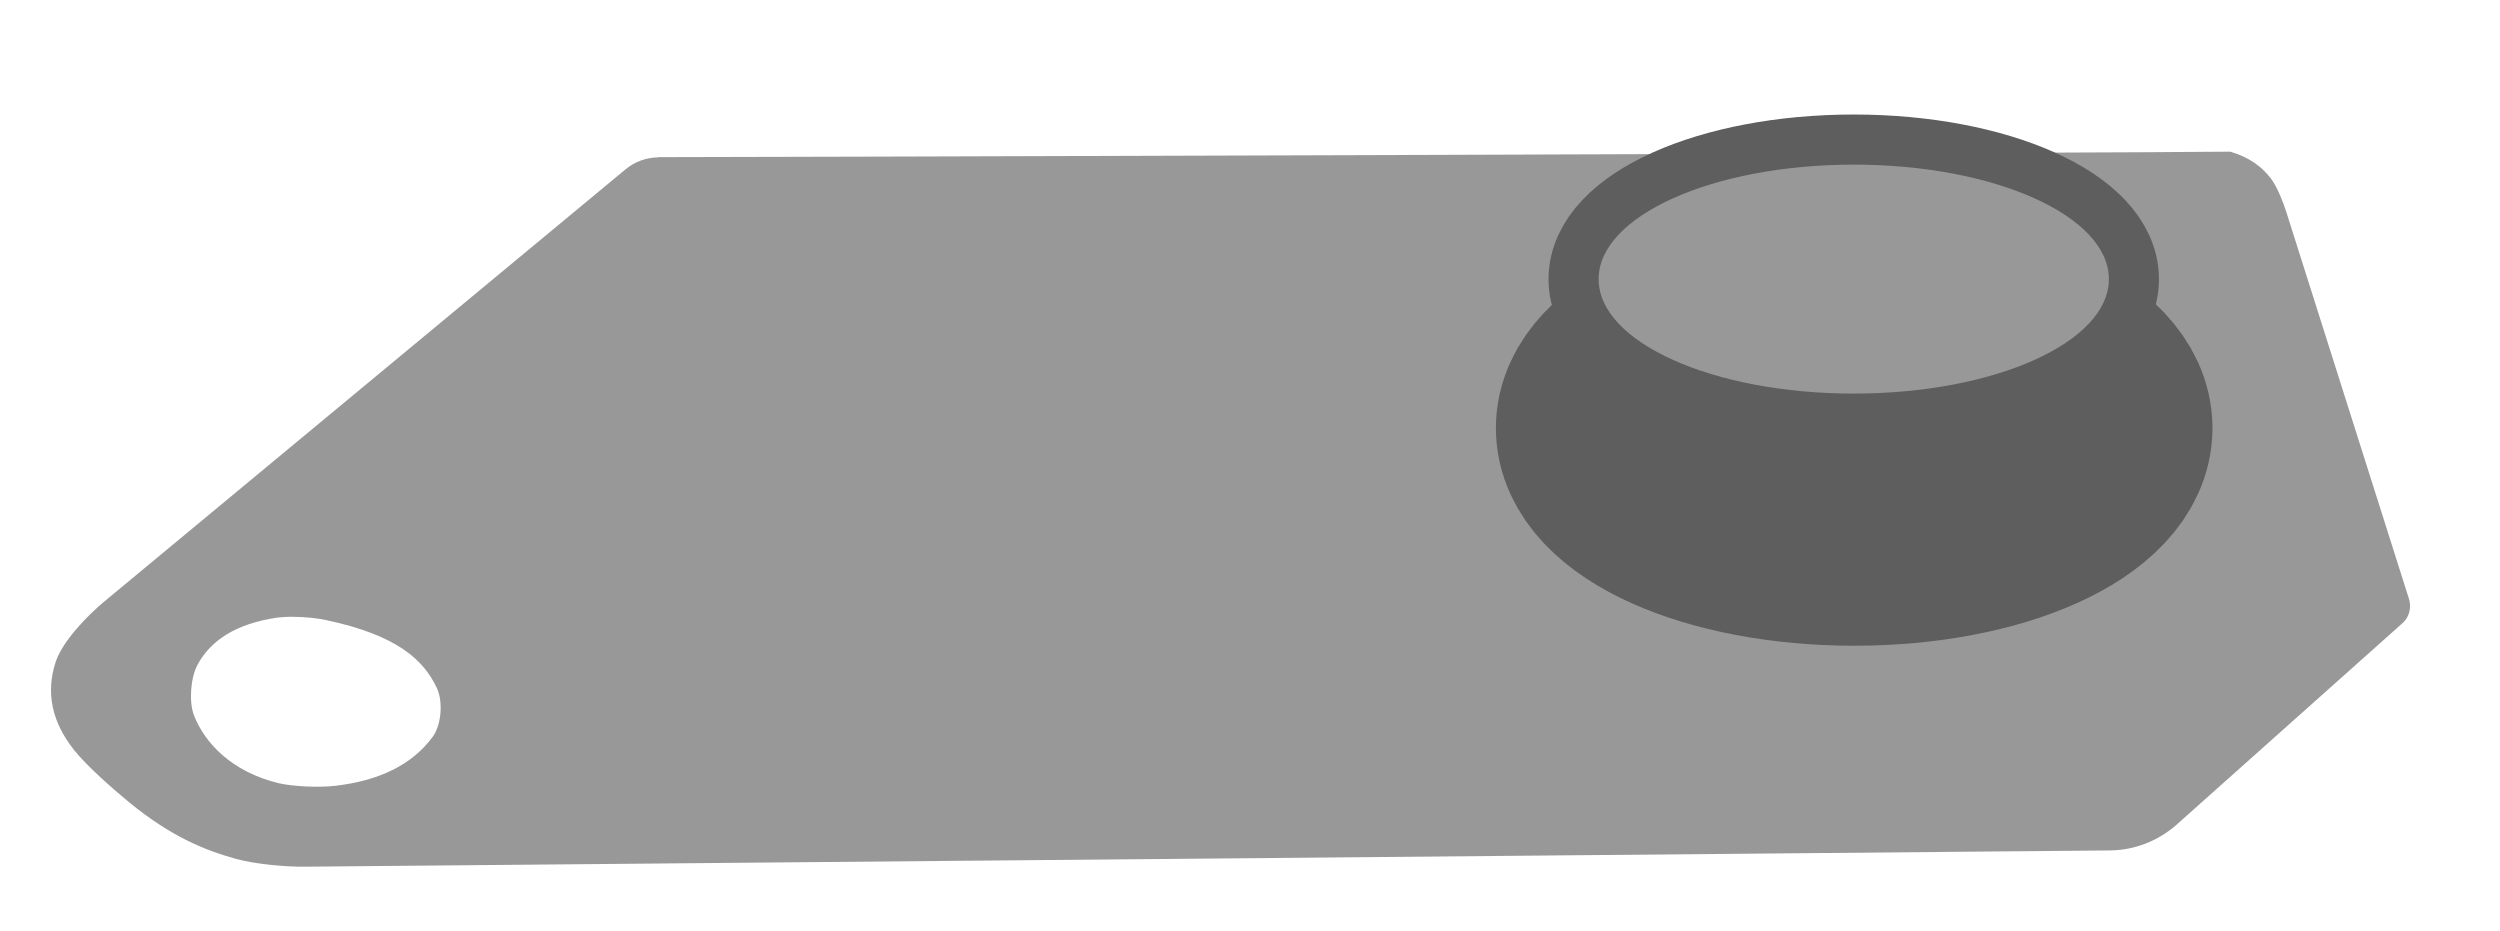
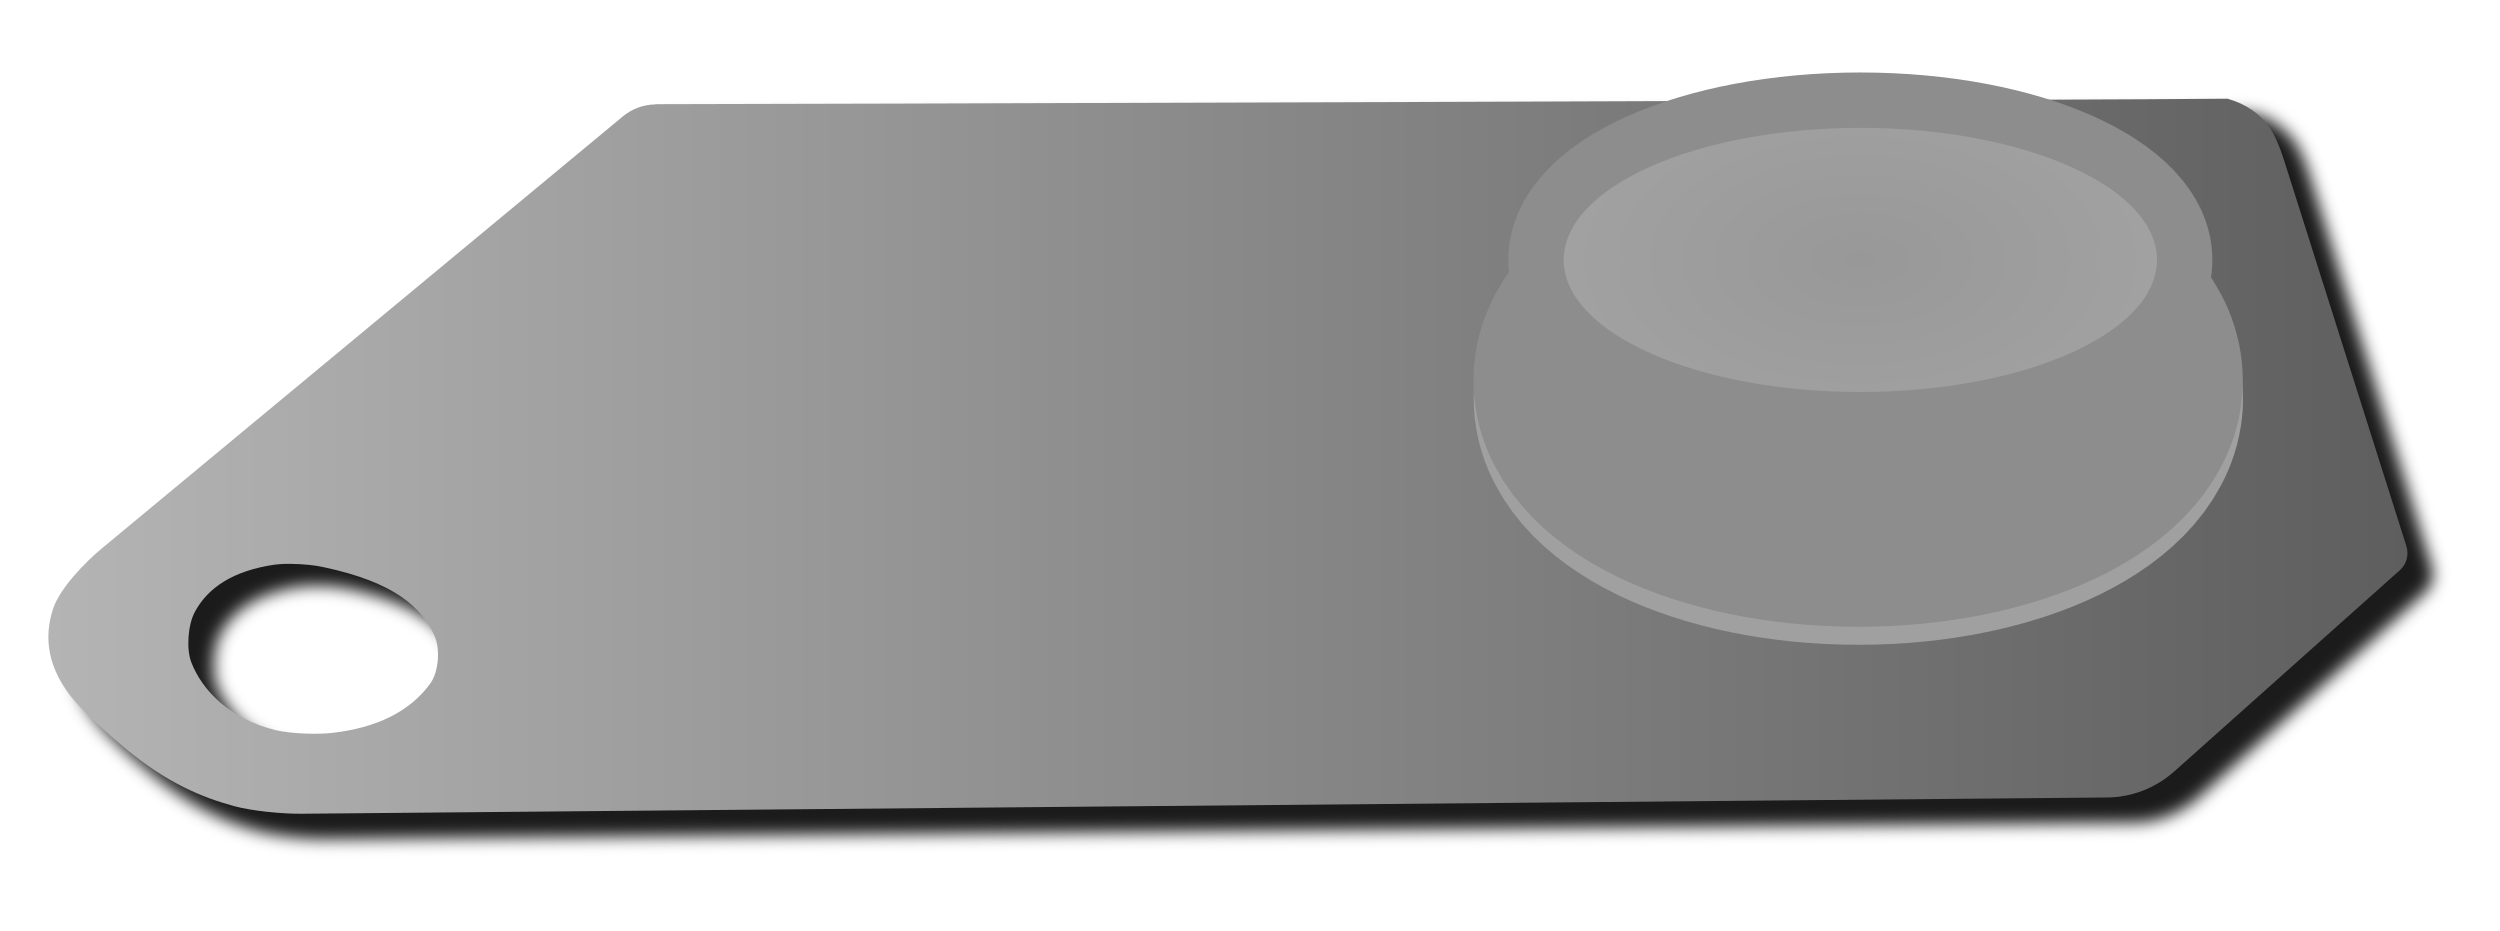
<svg xmlns="http://www.w3.org/2000/svg" id="e" width="43" height="16" version="1.1" viewBox="0 0 11.377 4.233" xml:space="preserve">
-   <g id="a">
-     <path id="p" d="m2.995 0.716c-0.055 7.3191e-4 -0.107 0.02-0.149 0.055l-2.37 1.965c-0.076 0.063-0.19 0.18-0.222 0.274-0.046 0.139-0.02 0.273 0.083 0.403 0.06 0.075 0.178 0.178 0.252 0.239 0.187 0.153 0.341 0.217 0.487 0.257 0.084 0.023 0.223 0.036 0.31 0.035l8.216-0.074c0.112-9.851e-4 0.219-0.043 0.303-0.117l1.028-0.917c0.031-0.027 0.042-0.07 0.03-0.11l-0.558-1.76c-0.014-0.045-0.042-0.116-0.07-0.153-0.041-0.054-0.099-0.098-0.186-0.123-0.258 0.005-7.036 0.026-7.154 0.025zm-1.654 2.091c0.051 7.575e-4 0.105 0.006 0.144 0.015 0.325 0.069 0.444 0.183 0.503 0.309 0.029 0.061 0.021 0.168-0.019 0.222-0.094 0.128-0.245 0.2-0.444 0.223-0.071 0.008-0.187 0.004-0.257-0.012-0.214-0.052-0.336-0.183-0.385-0.308-0.024-0.062-0.016-0.172 0.016-0.231 0.06-0.111 0.174-0.186 0.359-0.214 0.023-0.003 0.053-0.005 0.083-0.004z" fill="#989898" strokeidth=".09" style="paint-order:markers stroke fill" />
-     <ellipse id="b" cx="8.438" cy="1.948" rx="1.161" ry=".521" fill="#5e5e5e" stroke="#5e5e5e" stroke-linecap="round" stroke-width=".939" style="paint-order:markers stroke fill" />
-     <ellipse id="c" cx="8.436" cy="1.27" rx="1.161" ry=".521" fill="#989898" stroke="#5e5e5e" stroke-linecap="round" stroke-width=".456" style="paint-order:markers stroke fill" />
+   <defs id="f">
+     <filter id="d" x="-.008" y="-.026" width="1.016" height="1.052" color-interpolation-filters="sRGB">
+       <feGaussianBlur id="g" stdDeviation="0.034" />
+     </filter>
+     <linearGradient id="a" x1=".232" x2="10.968" y1="2.317" y2="2.317" gradientTransform="translate(.26945 -1.8057)" gradientUnits="userSpaceOnUse">
+       <stop id="i" stop-color="#b4b4b4" offset="0" />
+       <stop id="h" stop-color="#5e5e5e" offset="1" />
+     </linearGradient>
+     <radialGradient id="j" cx="8.448" cy=".713" r="1.433" gradientTransform="matrix(1.0271 0 0 .60307 -.21155 .70195)" gradientUnits="userSpaceOnUse">
+       <stop id="l" stop-color="#989898" offset="0" />
+       <stop id="m" stop-color="#a2a2a2" offset="1" />
+     </radialGradient>
+   </defs>
+   <g id="n" transform="translate(0 .050683)">
+     <g id="o" transform="translate(-.28201 1.5143)">
+       <path id="k" transform="matrix(1.0331 0 0 1.0487 -.055092 -1.845)" d="m3.326 0.783c-0.053 7.086e-4 -0.104 0.02-0.145 0.053l-2.295 1.903c-0.074 0.061-0.184 0.174-0.215 0.265-0.045 0.134-0.02 0.265 0.081 0.391 0.058 0.073 0.172 0.172 0.244 0.231 0.181 0.148 0.33 0.21 0.471 0.248 0.081 0.022 0.216 0.035 0.3 0.034l7.955-0.071c0.108-9.538e-4 0.212-0.041 0.293-0.113l0.995-0.888c0.03-0.026 0.041-0.068 0.029-0.106l-0.54-1.704c-0.014-0.043-0.04-0.112-0.068-0.148-0.04-0.052-0.096-0.095-0.18-0.119-0.249 0.005-6.812 0.026-6.926 0.024zm-1.601 2.025c0.049 7.333e-4 0.102 0.006 0.139 0.014 0.314 0.067 0.43 0.177 0.487 0.3 0.028 0.059 0.02 0.163-0.018 0.215-0.091 0.124-0.237 0.194-0.43 0.216-0.069 0.008-0.181 0.004-0.249-0.012-0.208-0.05-0.326-0.178-0.373-0.298-0.023-0.06-0.015-0.167 0.015-0.223 0.058-0.107 0.168-0.18 0.348-0.207 0.023-0.003 0.051-0.005 0.08-0.004z" fill="#1b1b1b" filter="url(#d)" stroke-width=".968" style="mix-blend-mode:normal;paint-order:markers stroke fill" strokeidth=".09" />
+       <path id="p" d="m3.265-1.09c-0.055 7.319e-4 -0.107 0.02-0.149 0.055l-2.37 1.965c-0.076 0.063-0.19 0.18-0.222 0.274-0.046 0.139-0.02 0.273 0.083 0.403 0.06 0.075 0.178 0.178 0.252 0.239 0.187 0.153 0.341 0.217 0.487 0.257 0.084 0.023 0.223 0.036 0.31 0.035l8.216-0.074c0.112-9.851e-4 0.219-0.043 0.303-0.117l1.028-0.917c0.031-0.027 0.042-0.07 0.03-0.11l-0.558-1.76c-0.014-0.045-0.042-0.116-0.07-0.153-0.041-0.054-0.099-0.098-0.186-0.123-0.258 0.005-7.036 0.026-7.154 0.025zm-1.654 2.091c0.051 7.575e-4 0.105 0.006 0.144 0.015 0.325 0.069 0.444 0.183 0.503 0.309 0.029 0.061 0.021 0.168-0.019 0.222-0.094 0.128-0.245 0.2-0.444 0.223-0.071 0.008-0.187 0.004-0.257-0.012-0.214-0.052-0.336-0.183-0.385-0.308-0.024-0.062-0.016-0.172 0.016-0.231 0.06-0.111 0.174-0.186 0.359-0.214 0.023-0.003 0.053-0.005 0.083-0.004z" fill="url(#a)" style="paint-order:markers stroke fill" strokeidth=".09" />
+     </g>
+     <g stroke-linecap="round">
+       <ellipse id="q" cx="8.457" cy="1.763" rx="1.231" ry=".601" fill="none" stroke="#a0a0a0" stroke-width="1.039" style="paint-order:markers stroke fill" />
+       <ellipse id="b" cx="8.456" cy="1.681" rx="1.231" ry=".601" fill="#8d8d8d" stroke="#8d8d8d" stroke-width="1.039" style="paint-order:markers stroke fill" />
+       <ellipse id="c" cx="8.466" cy="1.132" rx="1.35" ry=".601" fill="url(#j)" stroke="#8d8d8d" stroke-width=".504" style="paint-order:markers stroke fill" />
+     </g>
  </g>
</svg>
